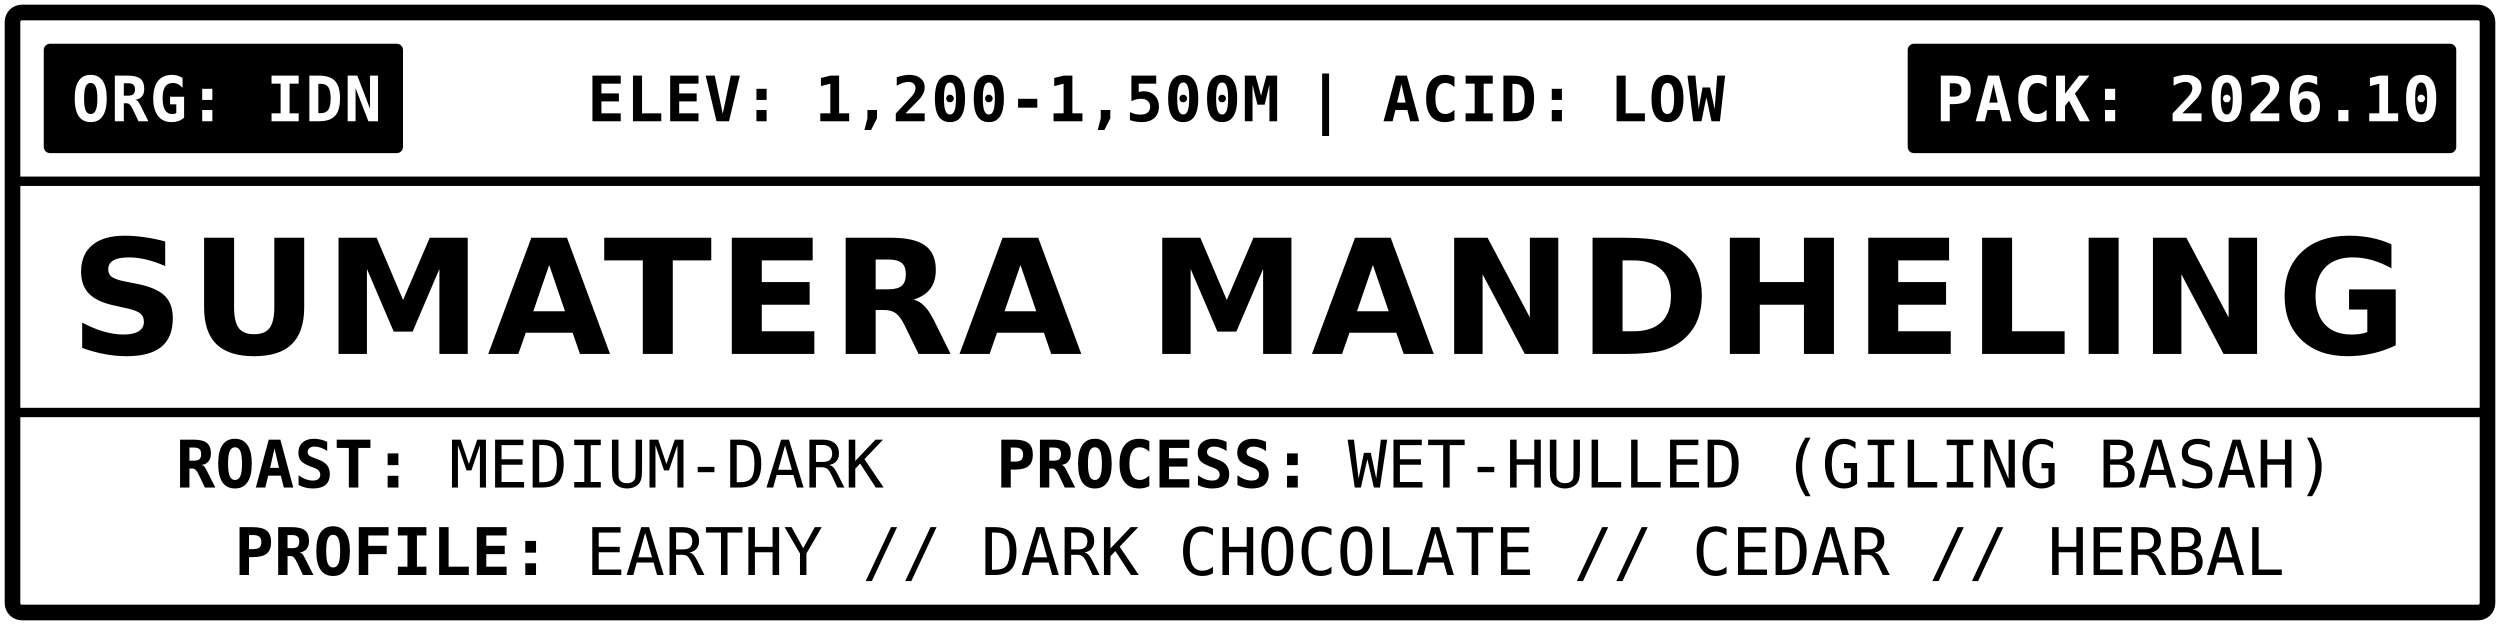
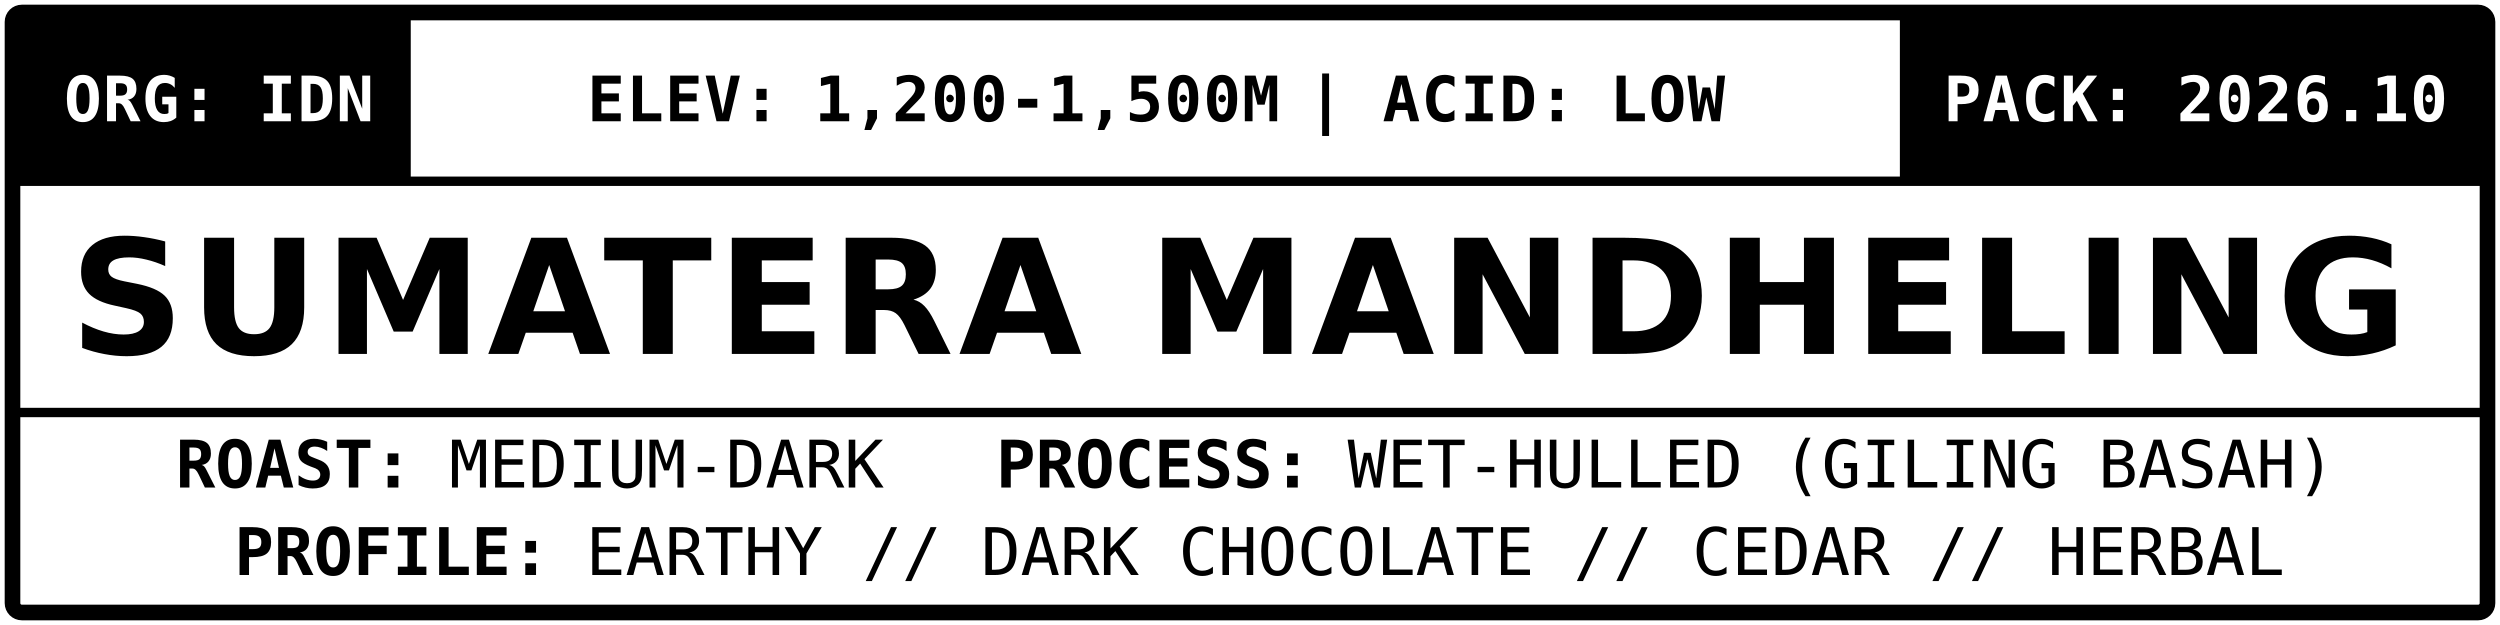
<svg xmlns="http://www.w3.org/2000/svg" viewBox="0 0 400 100" width="1024" height="256">
  <defs>
    <style>
      .bg { fill: #ffffff; }
      .border { stroke: #000000; stroke-width: 2.5; fill: none; }
      .line { stroke: #000000; stroke-width: 1.5; }
      .title { fill: #000000; font-family: 'Arial Black', 'Impact', 'DejaVu Sans', 'Liberation Sans', sans-serif; font-weight: 900; letter-spacing: 0.8px; }
      .mono { fill: #000000; font-family: 'JetBrains Mono', 'DejaVu Sans Mono', monospace; font-weight: 400; }
      .badge-bg { fill: #000000; }
      .badge-text { fill: #ffffff; font-weight: 700; }
      .telemetry { font-weight: 600; letter-spacing: 0.2px; }
      .label { font-family: 'JetBrains Mono ExtraBold', 'JetBrains Mono', 'DejaVu Sans Mono', monospace; font-weight: 800; }
    </style>
  </defs>
  <rect class="bg" width="400" height="100" />
  <rect class="border" x="2" y="2" width="396" height="96" rx="1.5" />
-   <rect class="badge-bg" x="7.00" y="7.00" width="57.48" height="17.50" rx="1" />
-   <text class="mono telemetry badge-text" x="11.50" y="19.4" font-size="10.00">ORG: IDN</text>
+   <rect class="badge-bg" x="2.00" y="2" width="63.72" height="27" />
+   <text class="mono telemetry badge-text" x="10.25" y="19.4" font-size="10.00">ORG: IDN</text>
+   <rect class="badge-bg" x="303.98" y="2" width="94.02" height="27" />
+   <text class="mono telemetry badge-text" x="310.98" y="19.4" font-size="10.00">PACK: 2026.10</text>
  <text class="mono telemetry label" x="93.96" y="19.4" font-size="10.00">ELEV:</text>
  <text class="mono telemetry" x="130.32" y="19.4" font-size="10.00">1,200-1,500M</text>
  <text class="mono telemetry" x="209.09" y="19.4" font-size="10.00">|</text>
  <text class="mono telemetry label" x="221.21" y="19.4" font-size="10.00">ACID:</text>
  <text class="mono telemetry" x="257.56" y="19.4" font-size="10.00">LOW</text>
-   <rect class="badge-bg" x="305.23" y="7.00" width="87.77" height="17.50" rx="1" />
-   <text class="mono telemetry badge-text" x="309.73" y="19.4" font-size="10.00">PACK: 2026.10</text>
  <line class="line" x1="2" y1="29" x2="398" y2="29" />
  <text class="title" x="11.15" y="56.63" font-size="25.50">SUMATERA MANDHELING</text>
  <line class="line" x1="2" y1="66" x2="398" y2="66" />
  <text class="mono label" x="28.12" y="78" font-size="10.50">ROAST:</text>
  <text class="mono" x="71.88" y="78" font-size="10.50">MEDIUM-DARK</text>
  <text class="mono label" x="159.38" y="78" font-size="10.50">PROCESS:</text>
  <text class="mono" x="215.62" y="78" font-size="10.50">WET-HULLED (GILING BASAH)</text>
  <text class="mono label" x="37.50" y="92" font-size="10.50">PROFILE:</text>
  <text class="mono" x="93.75" y="92" font-size="10.50">EARTHY // DARK CHOCOLATE // CEDAR // HERBAL</text>
</svg>
